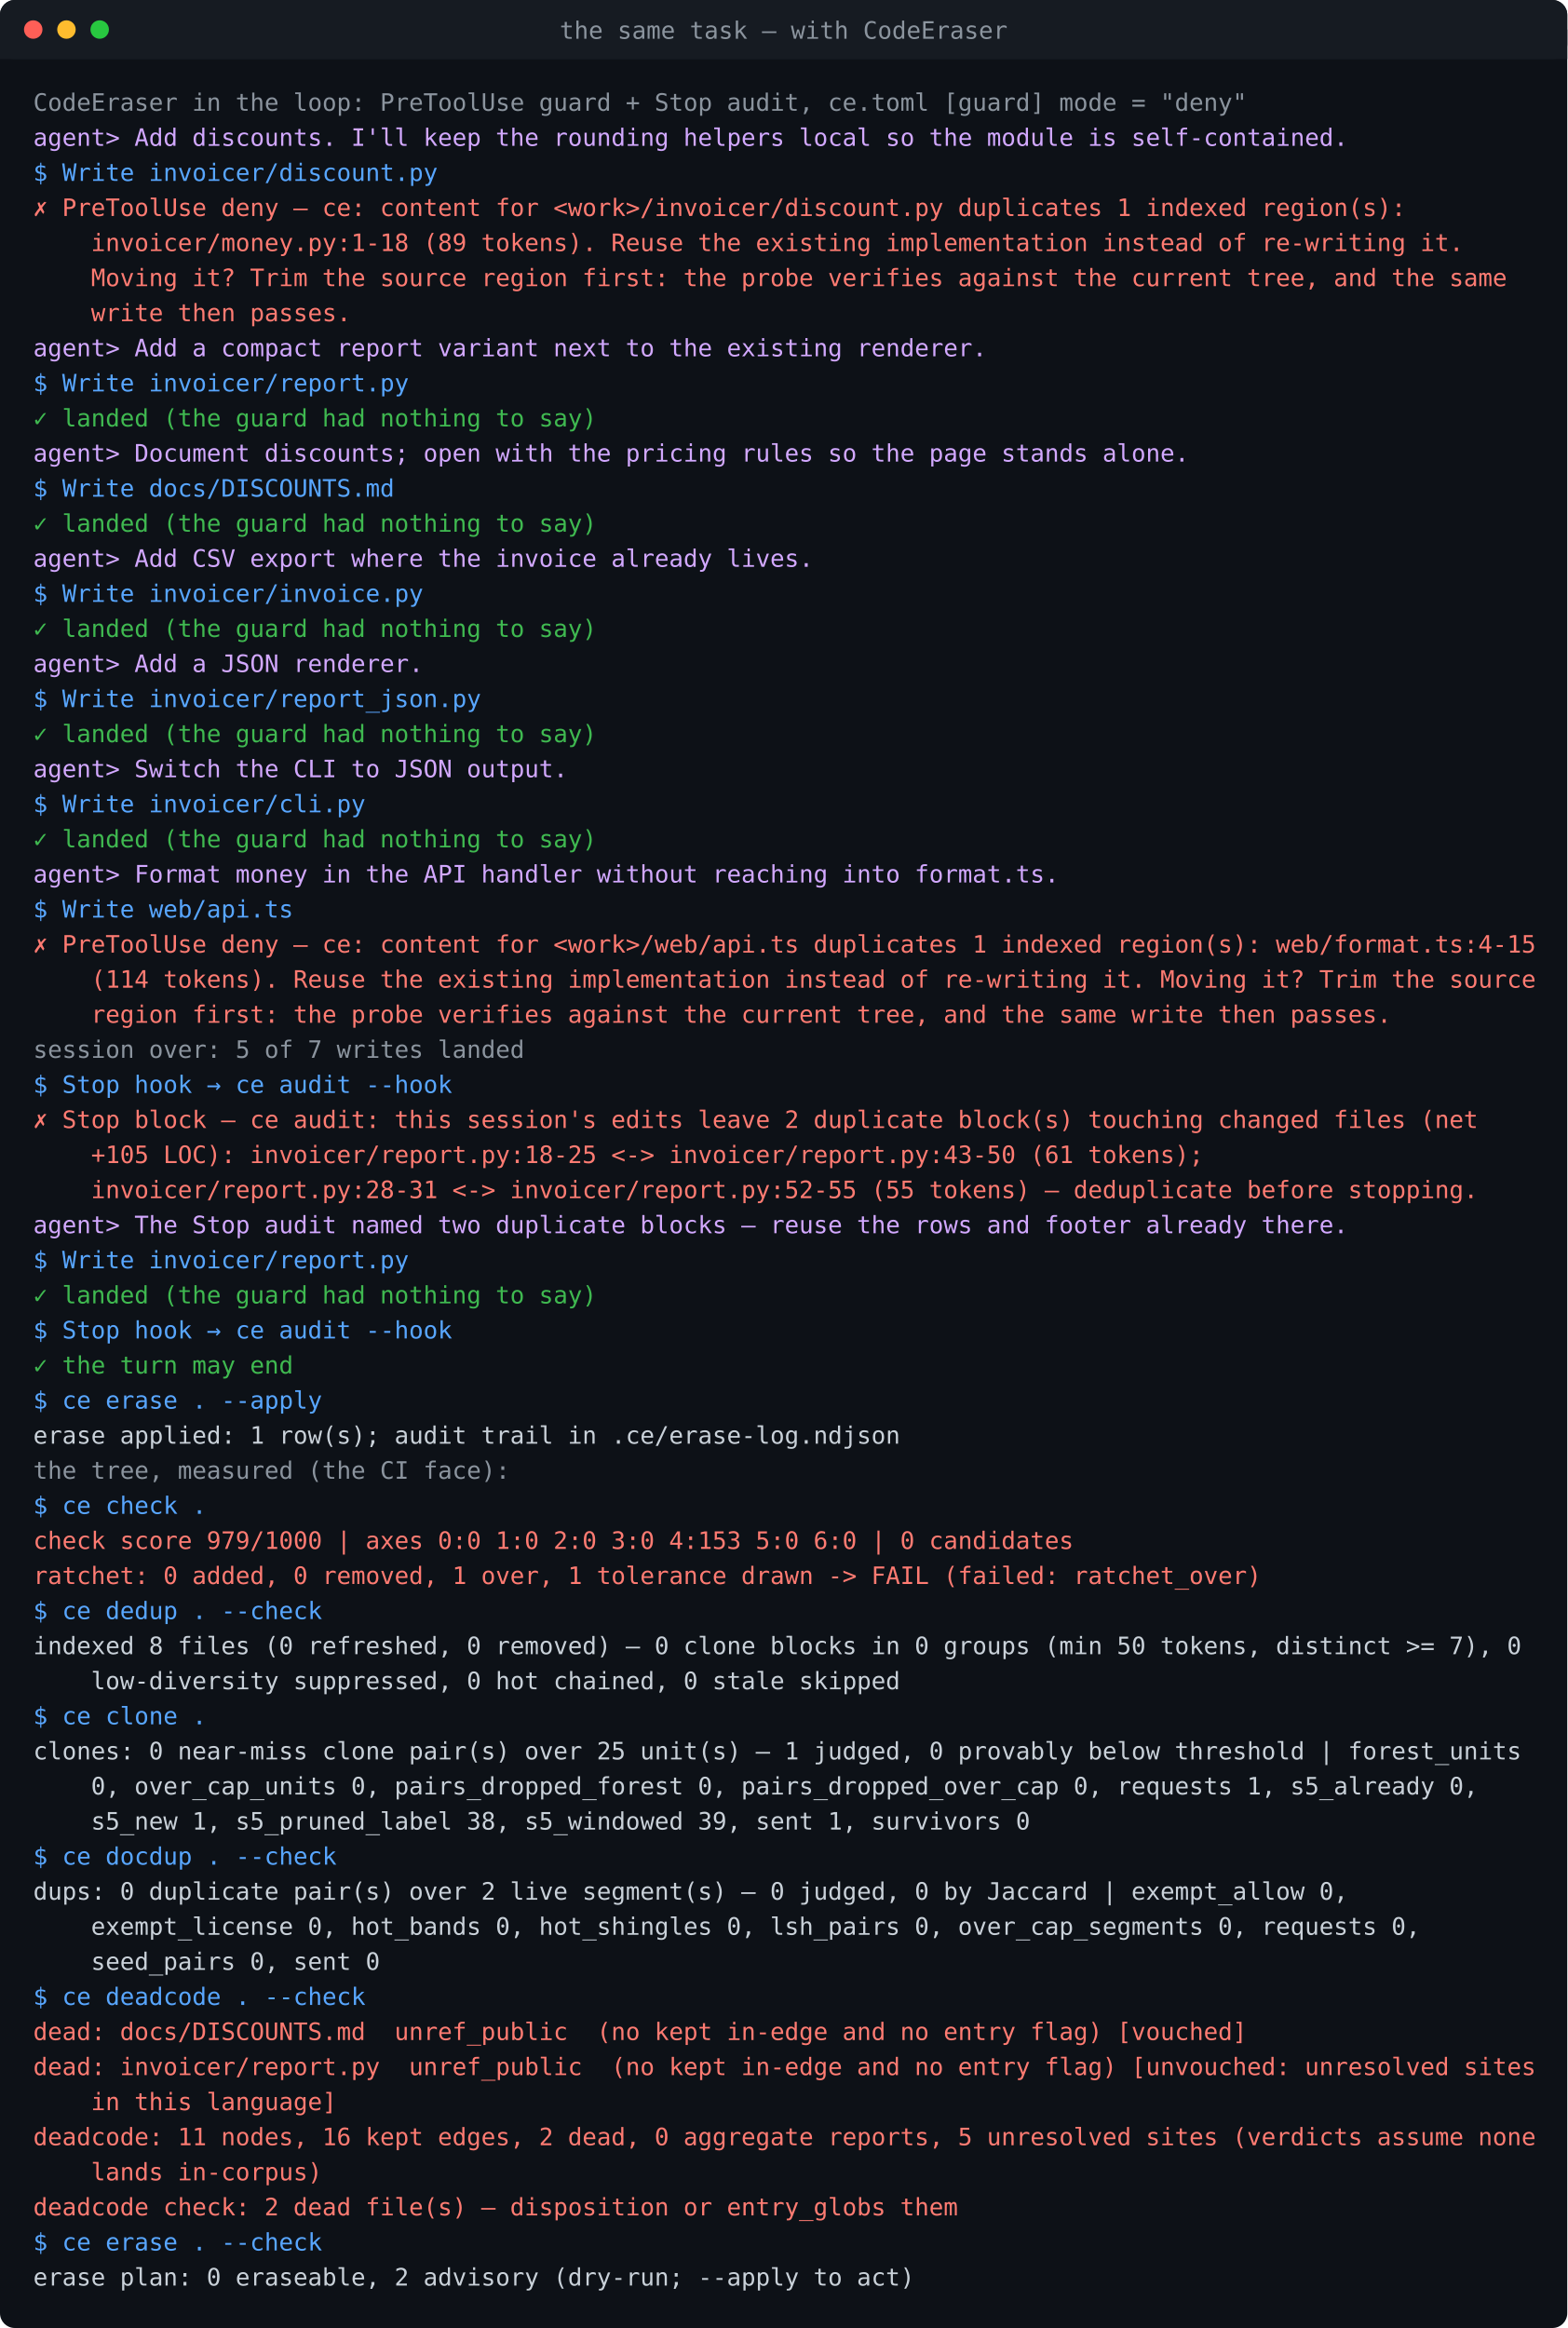
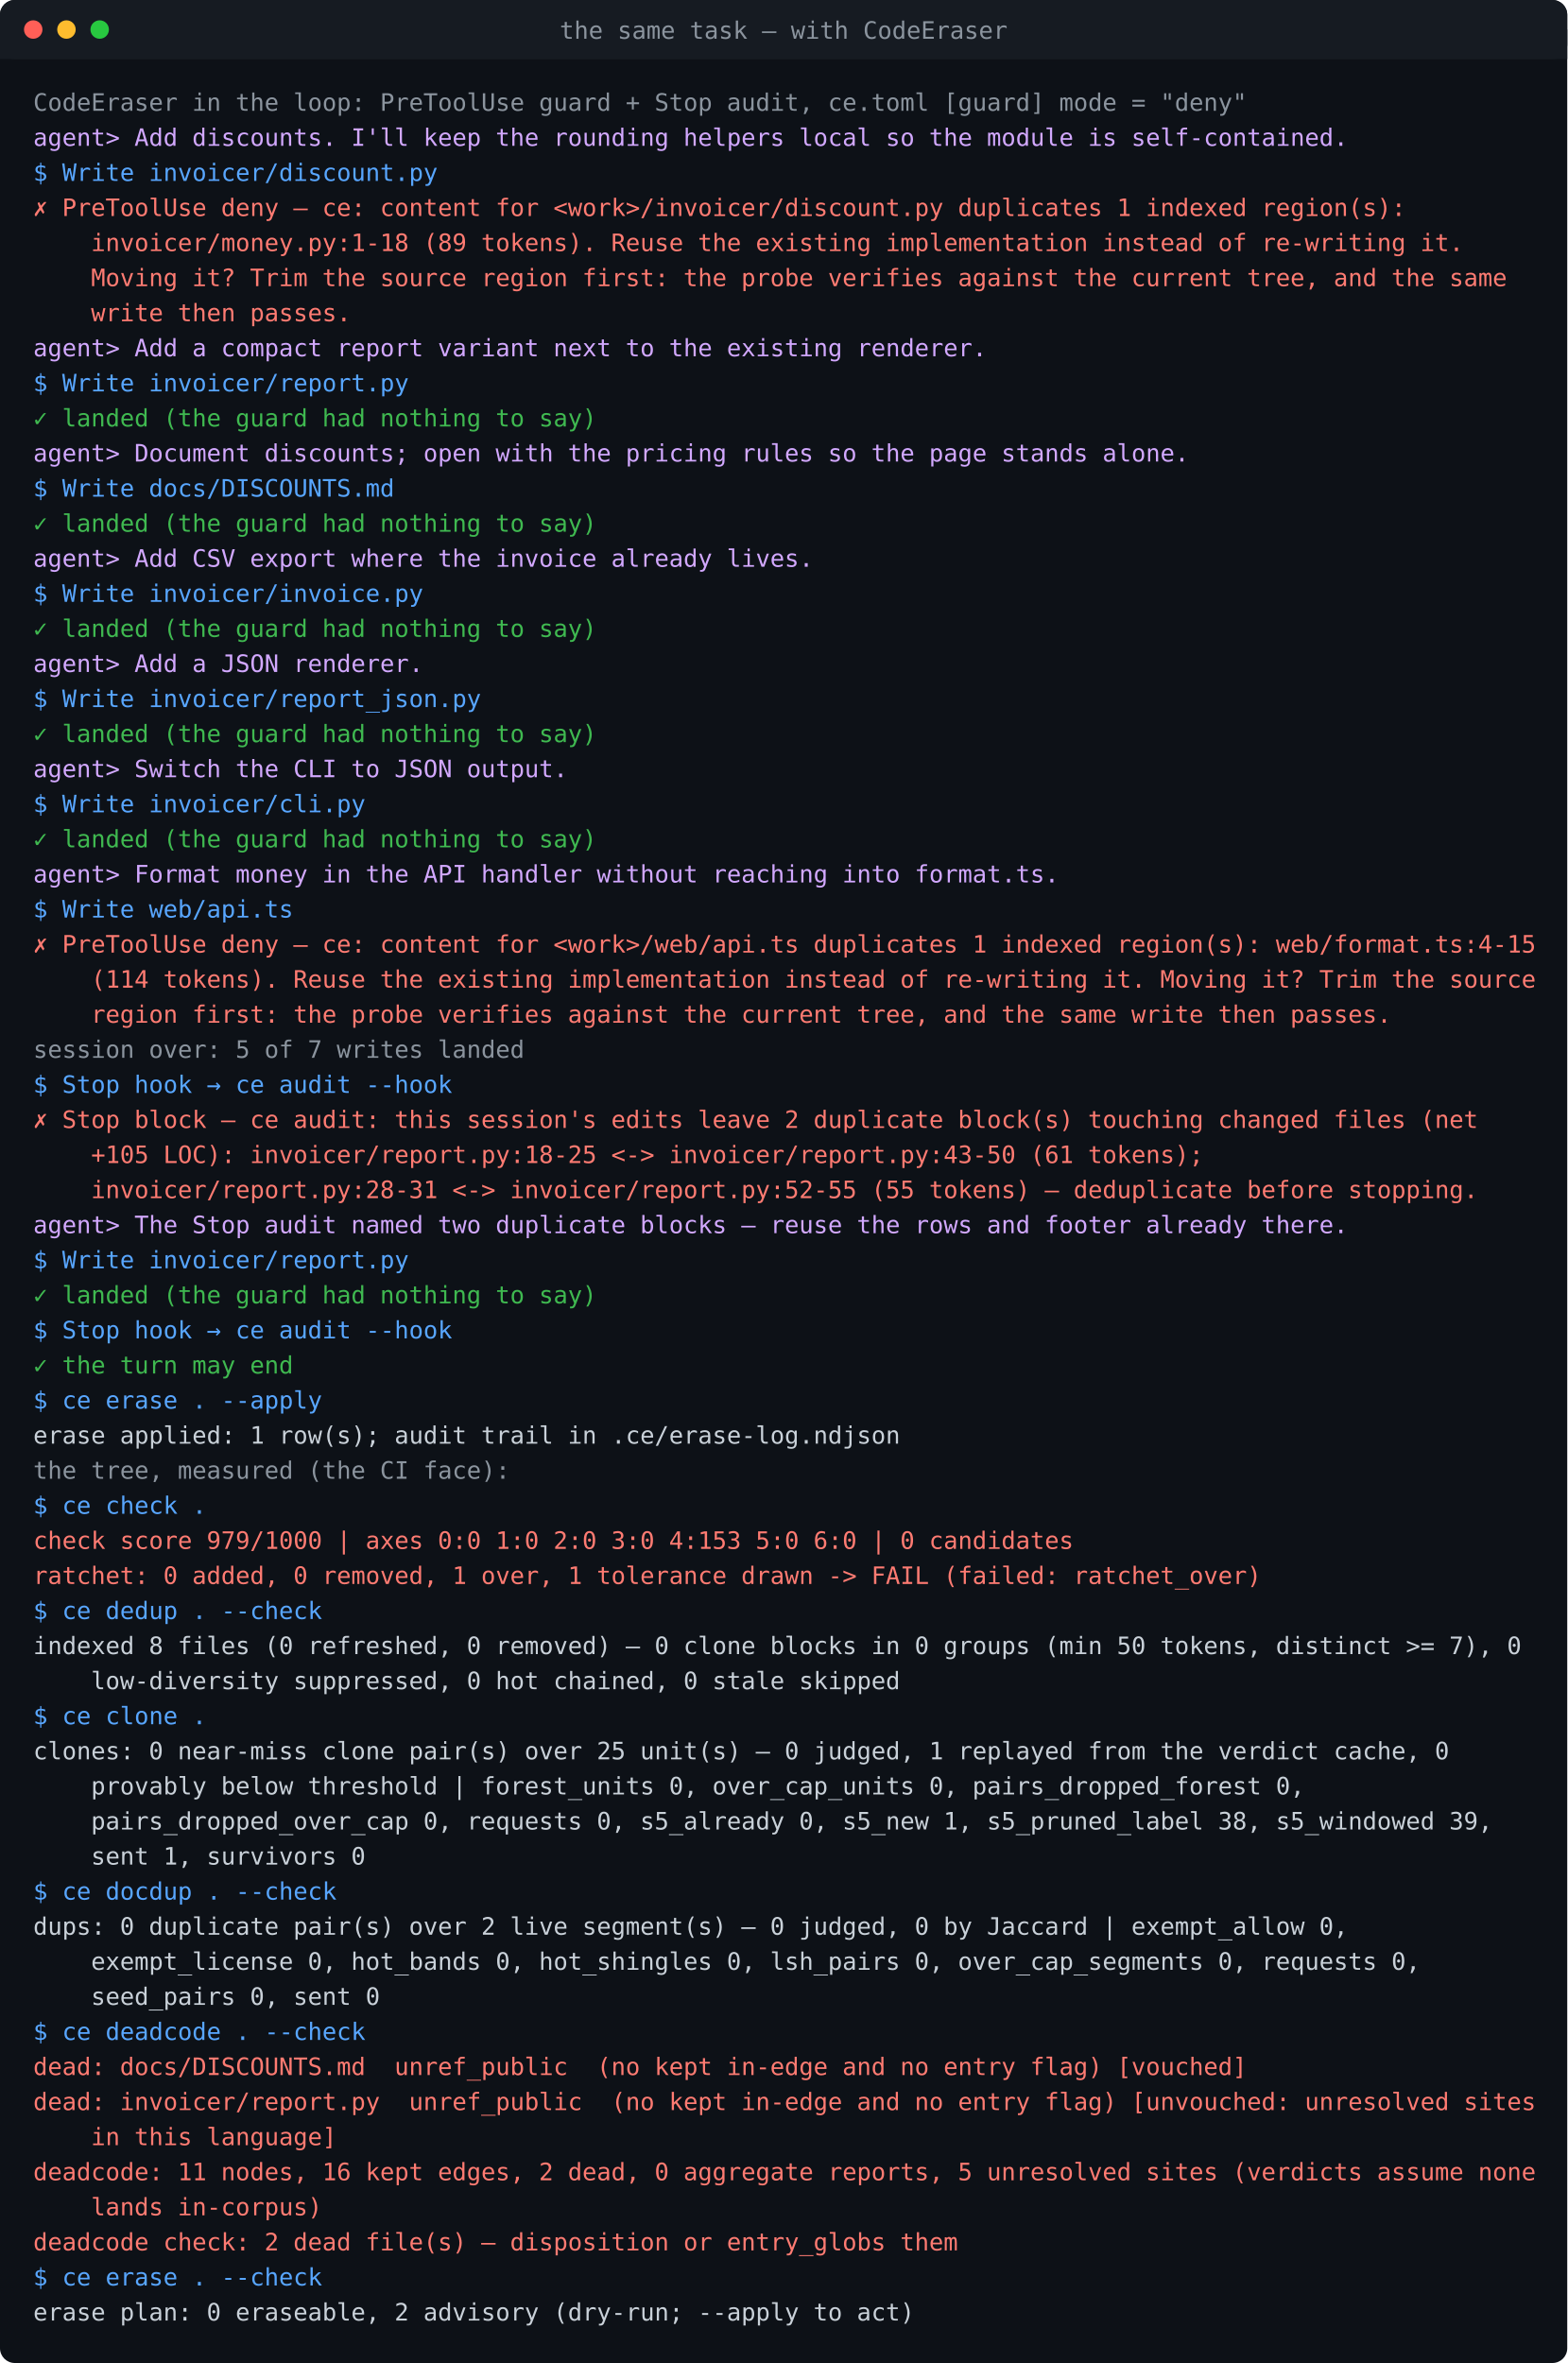
- <svg xmlns="http://www.w3.org/2000/svg" viewBox="0 0 849 1261" font-family="ui-monospace, SFMono-Regular, Menlo, Consolas, 'DejaVu Sans Mono', monospace" font-size="13">
-   <rect width="849" height="1261" rx="8" fill="#0d1117" />
+ <svg xmlns="http://www.w3.org/2000/svg" viewBox="0 0 849 1280" font-family="ui-monospace, SFMono-Regular, Menlo, Consolas, 'DejaVu Sans Mono', monospace" font-size="13">
+   <rect width="849" height="1280" rx="8" fill="#0d1117" />
  <rect width="849" height="32" rx="8" fill="#161b22" />
  <rect y="16" width="849" height="16" fill="#161b22" />
  <circle cx="18" cy="16" r="5" fill="#ff5f57" />
  <circle cx="36" cy="16" r="5" fill="#febc2e" />
  <circle cx="54" cy="16" r="5" fill="#28c840" />
  <text x="424.5" y="21" fill="#8b949e" text-anchor="middle">the same task — with CodeEraser</text>
  <text x="18" y="60" fill="#8b949e" xml:space="preserve">CodeEraser in the loop: PreToolUse guard + Stop audit, ce.toml [guard] mode = "deny"</text>
  <text x="18" y="79" fill="#d2a8ff" xml:space="preserve">agent&gt; Add discounts. I'll keep the rounding helpers local so the module is self-contained.</text>
  <text x="18" y="98" fill="#58a6ff" xml:space="preserve">$ Write invoicer/discount.py</text>
  <text x="18" y="117" fill="#ff7b72" xml:space="preserve">✗ PreToolUse deny — ce: content for &lt;work&gt;/invoicer/discount.py duplicates 1 indexed region(s):</text>
  <text x="18" y="136" fill="#ff7b72" xml:space="preserve">    invoicer/money.py:1-18 (89 tokens). Reuse the existing implementation instead of re-writing it.</text>
  <text x="18" y="155" fill="#ff7b72" xml:space="preserve">    Moving it? Trim the source region first: the probe verifies against the current tree, and the same</text>
  <text x="18" y="174" fill="#ff7b72" xml:space="preserve">    write then passes.</text>
  <text x="18" y="193" fill="#d2a8ff" xml:space="preserve">agent&gt; Add a compact report variant next to the existing renderer.</text>
  <text x="18" y="212" fill="#58a6ff" xml:space="preserve">$ Write invoicer/report.py</text>
  <text x="18" y="231" fill="#3fb950" xml:space="preserve">✓ landed (the guard had nothing to say)</text>
  <text x="18" y="250" fill="#d2a8ff" xml:space="preserve">agent&gt; Document discounts; open with the pricing rules so the page stands alone.</text>
  <text x="18" y="269" fill="#58a6ff" xml:space="preserve">$ Write docs/DISCOUNTS.md</text>
  <text x="18" y="288" fill="#3fb950" xml:space="preserve">✓ landed (the guard had nothing to say)</text>
  <text x="18" y="307" fill="#d2a8ff" xml:space="preserve">agent&gt; Add CSV export where the invoice already lives.</text>
  <text x="18" y="326" fill="#58a6ff" xml:space="preserve">$ Write invoicer/invoice.py</text>
  <text x="18" y="345" fill="#3fb950" xml:space="preserve">✓ landed (the guard had nothing to say)</text>
  <text x="18" y="364" fill="#d2a8ff" xml:space="preserve">agent&gt; Add a JSON renderer.</text>
  <text x="18" y="383" fill="#58a6ff" xml:space="preserve">$ Write invoicer/report_json.py</text>
  <text x="18" y="402" fill="#3fb950" xml:space="preserve">✓ landed (the guard had nothing to say)</text>
  <text x="18" y="421" fill="#d2a8ff" xml:space="preserve">agent&gt; Switch the CLI to JSON output.</text>
  <text x="18" y="440" fill="#58a6ff" xml:space="preserve">$ Write invoicer/cli.py</text>
  <text x="18" y="459" fill="#3fb950" xml:space="preserve">✓ landed (the guard had nothing to say)</text>
  <text x="18" y="478" fill="#d2a8ff" xml:space="preserve">agent&gt; Format money in the API handler without reaching into format.ts.</text>
  <text x="18" y="497" fill="#58a6ff" xml:space="preserve">$ Write web/api.ts</text>
  <text x="18" y="516" fill="#ff7b72" xml:space="preserve">✗ PreToolUse deny — ce: content for &lt;work&gt;/web/api.ts duplicates 1 indexed region(s): web/format.ts:4-15</text>
  <text x="18" y="535" fill="#ff7b72" xml:space="preserve">    (114 tokens). Reuse the existing implementation instead of re-writing it. Moving it? Trim the source</text>
  <text x="18" y="554" fill="#ff7b72" xml:space="preserve">    region first: the probe verifies against the current tree, and the same write then passes.</text>
  <text x="18" y="573" fill="#8b949e" xml:space="preserve">session over: 5 of 7 writes landed</text>
  <text x="18" y="592" fill="#58a6ff" xml:space="preserve">$ Stop hook → ce audit --hook</text>
  <text x="18" y="611" fill="#ff7b72" xml:space="preserve">✗ Stop block — ce audit: this session's edits leave 2 duplicate block(s) touching changed files (net</text>
  <text x="18" y="630" fill="#ff7b72" xml:space="preserve">    +105 LOC): invoicer/report.py:18-25 &lt;-&gt; invoicer/report.py:43-50 (61 tokens);</text>
  <text x="18" y="649" fill="#ff7b72" xml:space="preserve">    invoicer/report.py:28-31 &lt;-&gt; invoicer/report.py:52-55 (55 tokens) — deduplicate before stopping.</text>
  <text x="18" y="668" fill="#d2a8ff" xml:space="preserve">agent&gt; The Stop audit named two duplicate blocks — reuse the rows and footer already there.</text>
  <text x="18" y="687" fill="#58a6ff" xml:space="preserve">$ Write invoicer/report.py</text>
  <text x="18" y="706" fill="#3fb950" xml:space="preserve">✓ landed (the guard had nothing to say)</text>
  <text x="18" y="725" fill="#58a6ff" xml:space="preserve">$ Stop hook → ce audit --hook</text>
  <text x="18" y="744" fill="#3fb950" xml:space="preserve">✓ the turn may end</text>
  <text x="18" y="763" fill="#58a6ff" xml:space="preserve">$ ce erase . --apply</text>
  <text x="18" y="782" fill="#c9d1d9" xml:space="preserve">erase applied: 1 row(s); audit trail in .ce/erase-log.ndjson</text>
  <text x="18" y="801" fill="#8b949e" xml:space="preserve">the tree, measured (the CI face):</text>
  <text x="18" y="820" fill="#58a6ff" xml:space="preserve">$ ce check .</text>
  <text x="18" y="839" fill="#ff7b72" xml:space="preserve">check score 979/1000 | axes 0:0 1:0 2:0 3:0 4:153 5:0 6:0 | 0 candidates</text>
  <text x="18" y="858" fill="#ff7b72" xml:space="preserve">ratchet: 0 added, 0 removed, 1 over, 1 tolerance drawn -&gt; FAIL (failed: ratchet_over)</text>
  <text x="18" y="877" fill="#58a6ff" xml:space="preserve">$ ce dedup . --check</text>
  <text x="18" y="896" fill="#c9d1d9" xml:space="preserve">indexed 8 files (0 refreshed, 0 removed) — 0 clone blocks in 0 groups (min 50 tokens, distinct &gt;= 7), 0</text>
  <text x="18" y="915" fill="#c9d1d9" xml:space="preserve">    low-diversity suppressed, 0 hot chained, 0 stale skipped</text>
  <text x="18" y="934" fill="#58a6ff" xml:space="preserve">$ ce clone .</text>
-   <text x="18" y="953" fill="#c9d1d9" xml:space="preserve">clones: 0 near-miss clone pair(s) over 25 unit(s) — 1 judged, 0 provably below threshold | forest_units</text>
-   <text x="18" y="972" fill="#c9d1d9" xml:space="preserve">    0, over_cap_units 0, pairs_dropped_forest 0, pairs_dropped_over_cap 0, requests 1, s5_already 0,</text>
-   <text x="18" y="991" fill="#c9d1d9" xml:space="preserve">    s5_new 1, s5_pruned_label 38, s5_windowed 39, sent 1, survivors 0</text>
-   <text x="18" y="1010" fill="#58a6ff" xml:space="preserve">$ ce docdup . --check</text>
-   <text x="18" y="1029" fill="#c9d1d9" xml:space="preserve">dups: 0 duplicate pair(s) over 2 live segment(s) — 0 judged, 0 by Jaccard | exempt_allow 0,</text>
-   <text x="18" y="1048" fill="#c9d1d9" xml:space="preserve">    exempt_license 0, hot_bands 0, hot_shingles 0, lsh_pairs 0, over_cap_segments 0, requests 0,</text>
-   <text x="18" y="1067" fill="#c9d1d9" xml:space="preserve">    seed_pairs 0, sent 0</text>
-   <text x="18" y="1086" fill="#58a6ff" xml:space="preserve">$ ce deadcode . --check</text>
-   <text x="18" y="1105" fill="#ff7b72" xml:space="preserve">dead: docs/DISCOUNTS.md  unref_public  (no kept in-edge and no entry flag) [vouched]</text>
-   <text x="18" y="1124" fill="#ff7b72" xml:space="preserve">dead: invoicer/report.py  unref_public  (no kept in-edge and no entry flag) [unvouched: unresolved sites</text>
-   <text x="18" y="1143" fill="#ff7b72" xml:space="preserve">    in this language]</text>
-   <text x="18" y="1162" fill="#ff7b72" xml:space="preserve">deadcode: 11 nodes, 16 kept edges, 2 dead, 0 aggregate reports, 5 unresolved sites (verdicts assume none</text>
-   <text x="18" y="1181" fill="#ff7b72" xml:space="preserve">    lands in-corpus)</text>
-   <text x="18" y="1200" fill="#ff7b72" xml:space="preserve">deadcode check: 2 dead file(s) — disposition or entry_globs them</text>
-   <text x="18" y="1219" fill="#58a6ff" xml:space="preserve">$ ce erase . --check</text>
-   <text x="18" y="1238" fill="#c9d1d9" xml:space="preserve">erase plan: 0 eraseable, 2 advisory (dry-run; --apply to act)</text>
+   <text x="18" y="953" fill="#c9d1d9" xml:space="preserve">clones: 0 near-miss clone pair(s) over 25 unit(s) — 0 judged, 1 replayed from the verdict cache, 0</text>
+   <text x="18" y="972" fill="#c9d1d9" xml:space="preserve">    provably below threshold | forest_units 0, over_cap_units 0, pairs_dropped_forest 0,</text>
+   <text x="18" y="991" fill="#c9d1d9" xml:space="preserve">    pairs_dropped_over_cap 0, requests 0, s5_already 0, s5_new 1, s5_pruned_label 38, s5_windowed 39,</text>
+   <text x="18" y="1010" fill="#c9d1d9" xml:space="preserve">    sent 1, survivors 0</text>
+   <text x="18" y="1029" fill="#58a6ff" xml:space="preserve">$ ce docdup . --check</text>
+   <text x="18" y="1048" fill="#c9d1d9" xml:space="preserve">dups: 0 duplicate pair(s) over 2 live segment(s) — 0 judged, 0 by Jaccard | exempt_allow 0,</text>
+   <text x="18" y="1067" fill="#c9d1d9" xml:space="preserve">    exempt_license 0, hot_bands 0, hot_shingles 0, lsh_pairs 0, over_cap_segments 0, requests 0,</text>
+   <text x="18" y="1086" fill="#c9d1d9" xml:space="preserve">    seed_pairs 0, sent 0</text>
+   <text x="18" y="1105" fill="#58a6ff" xml:space="preserve">$ ce deadcode . --check</text>
+   <text x="18" y="1124" fill="#ff7b72" xml:space="preserve">dead: docs/DISCOUNTS.md  unref_public  (no kept in-edge and no entry flag) [vouched]</text>
+   <text x="18" y="1143" fill="#ff7b72" xml:space="preserve">dead: invoicer/report.py  unref_public  (no kept in-edge and no entry flag) [unvouched: unresolved sites</text>
+   <text x="18" y="1162" fill="#ff7b72" xml:space="preserve">    in this language]</text>
+   <text x="18" y="1181" fill="#ff7b72" xml:space="preserve">deadcode: 11 nodes, 16 kept edges, 2 dead, 0 aggregate reports, 5 unresolved sites (verdicts assume none</text>
+   <text x="18" y="1200" fill="#ff7b72" xml:space="preserve">    lands in-corpus)</text>
+   <text x="18" y="1219" fill="#ff7b72" xml:space="preserve">deadcode check: 2 dead file(s) — disposition or entry_globs them</text>
+   <text x="18" y="1238" fill="#58a6ff" xml:space="preserve">$ ce erase . --check</text>
+   <text x="18" y="1257" fill="#c9d1d9" xml:space="preserve">erase plan: 0 eraseable, 2 advisory (dry-run; --apply to act)</text>
</svg>
